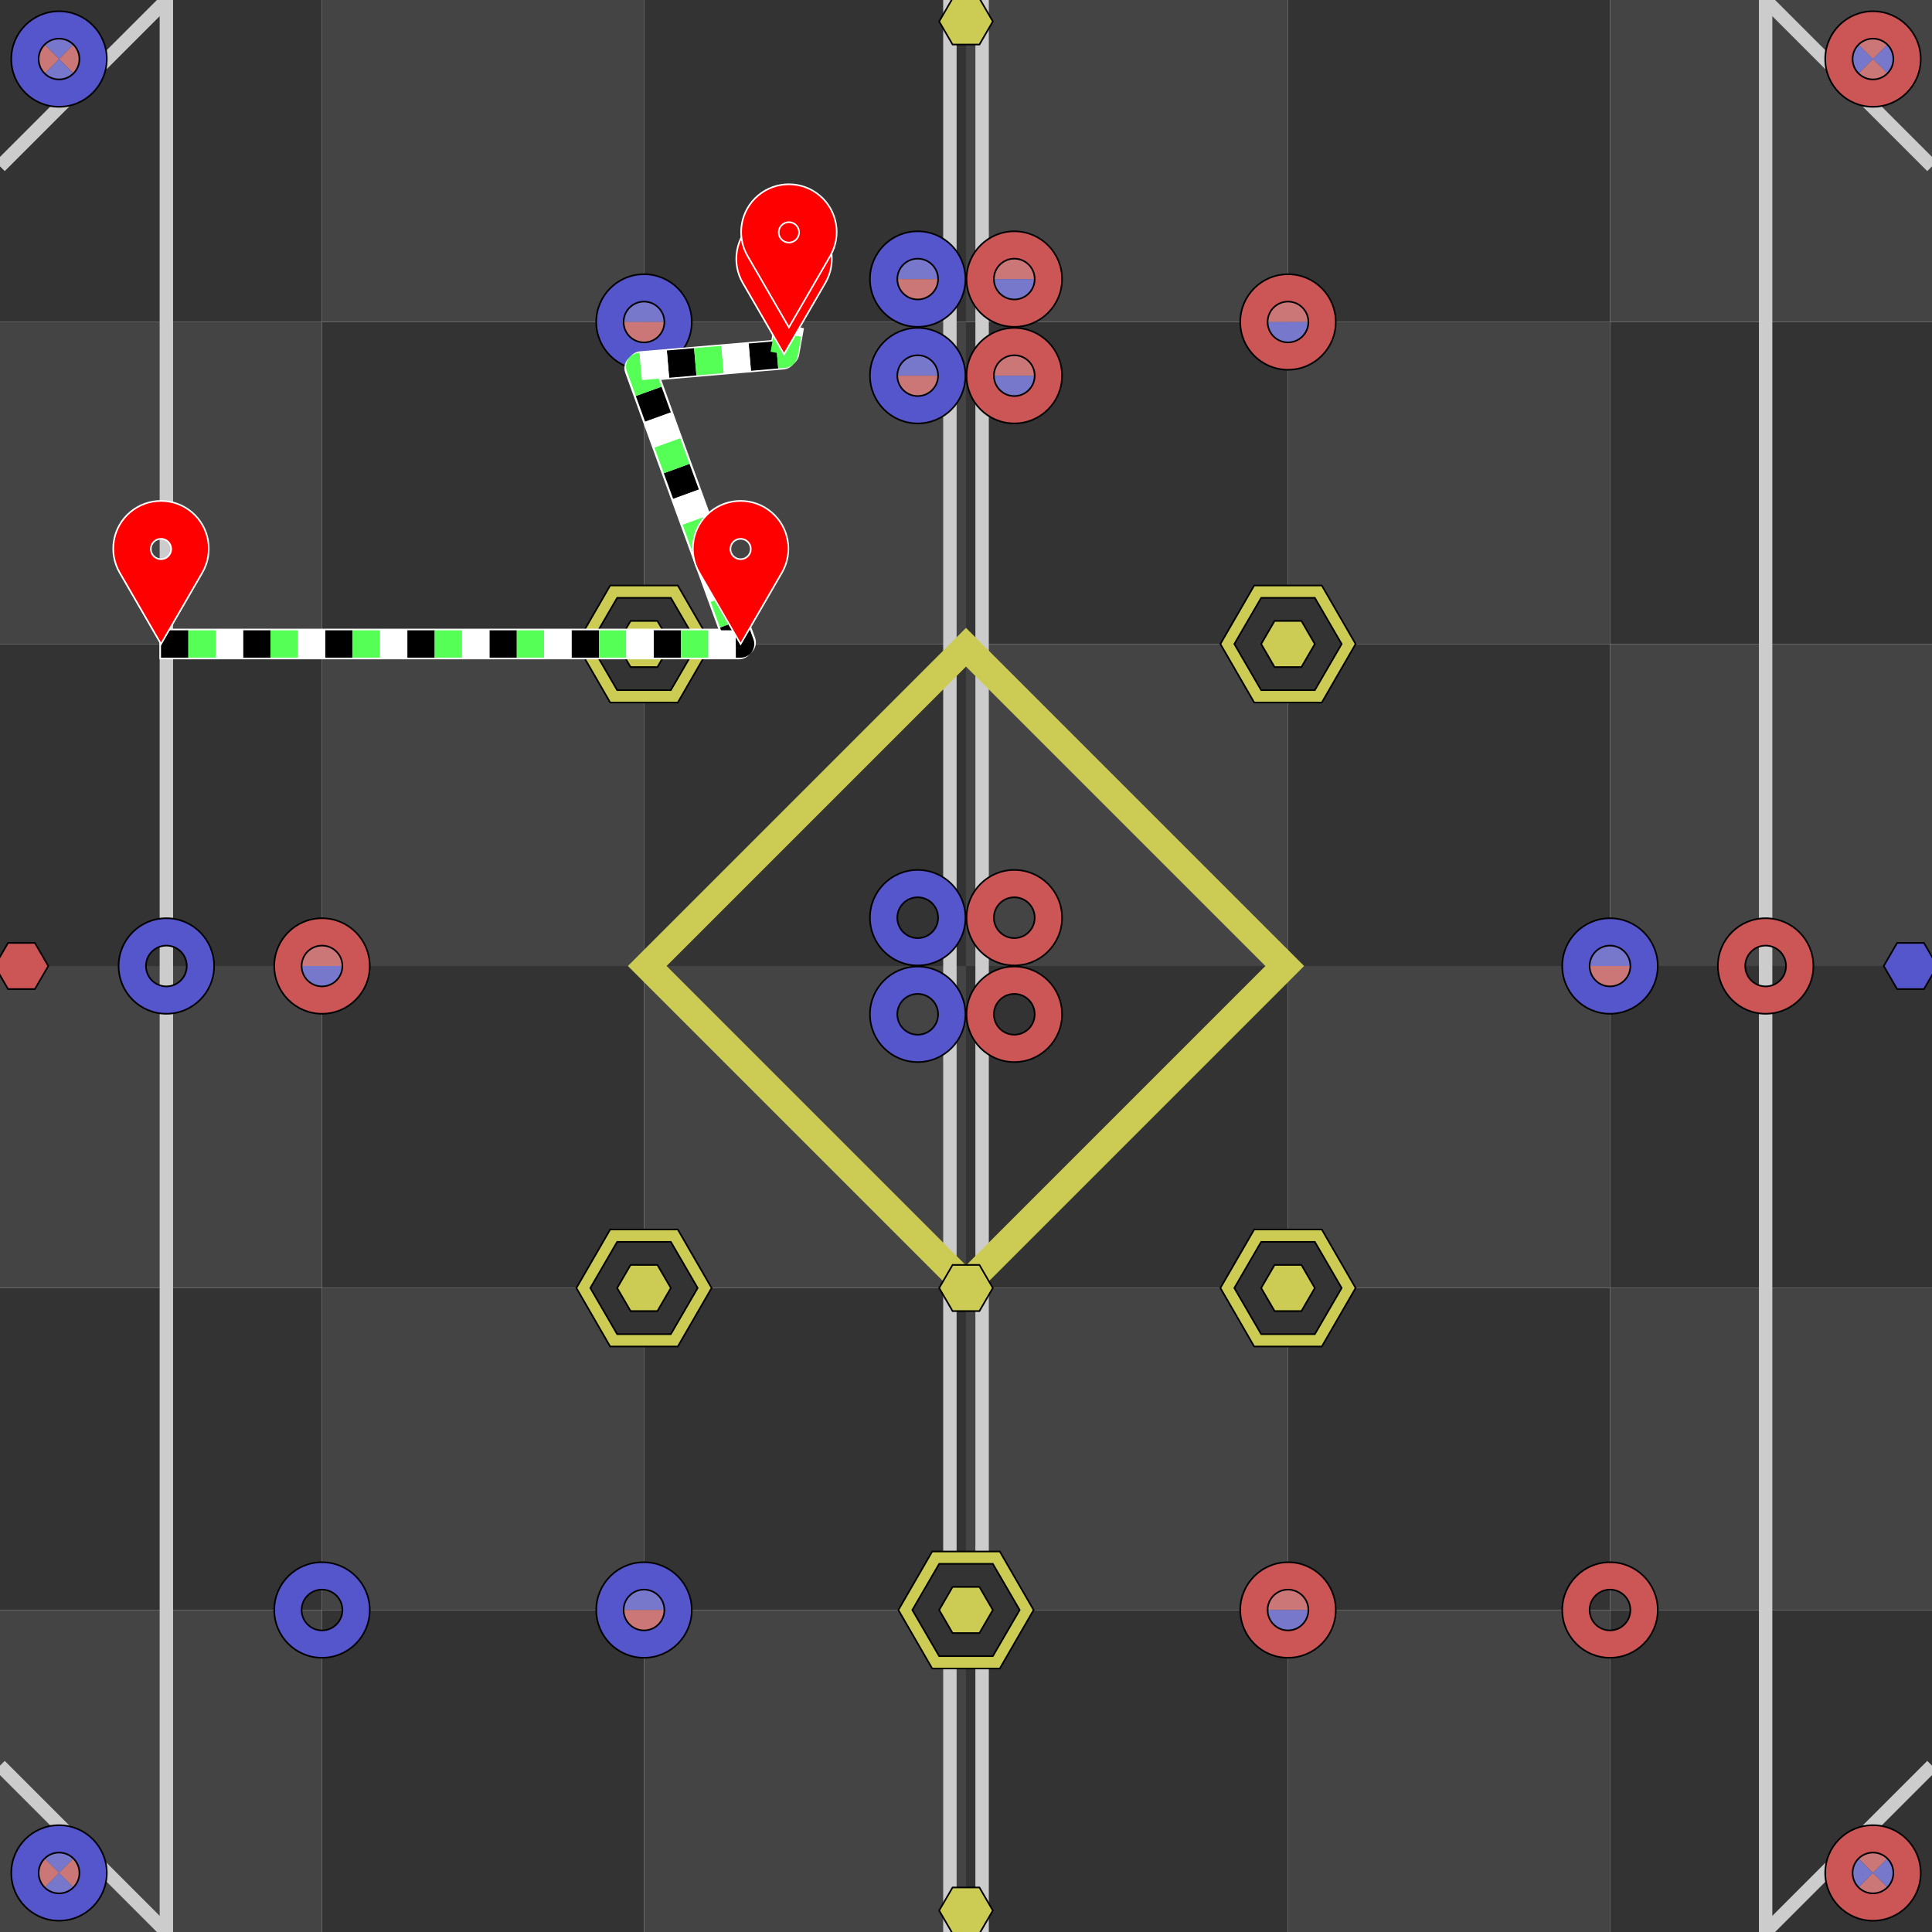
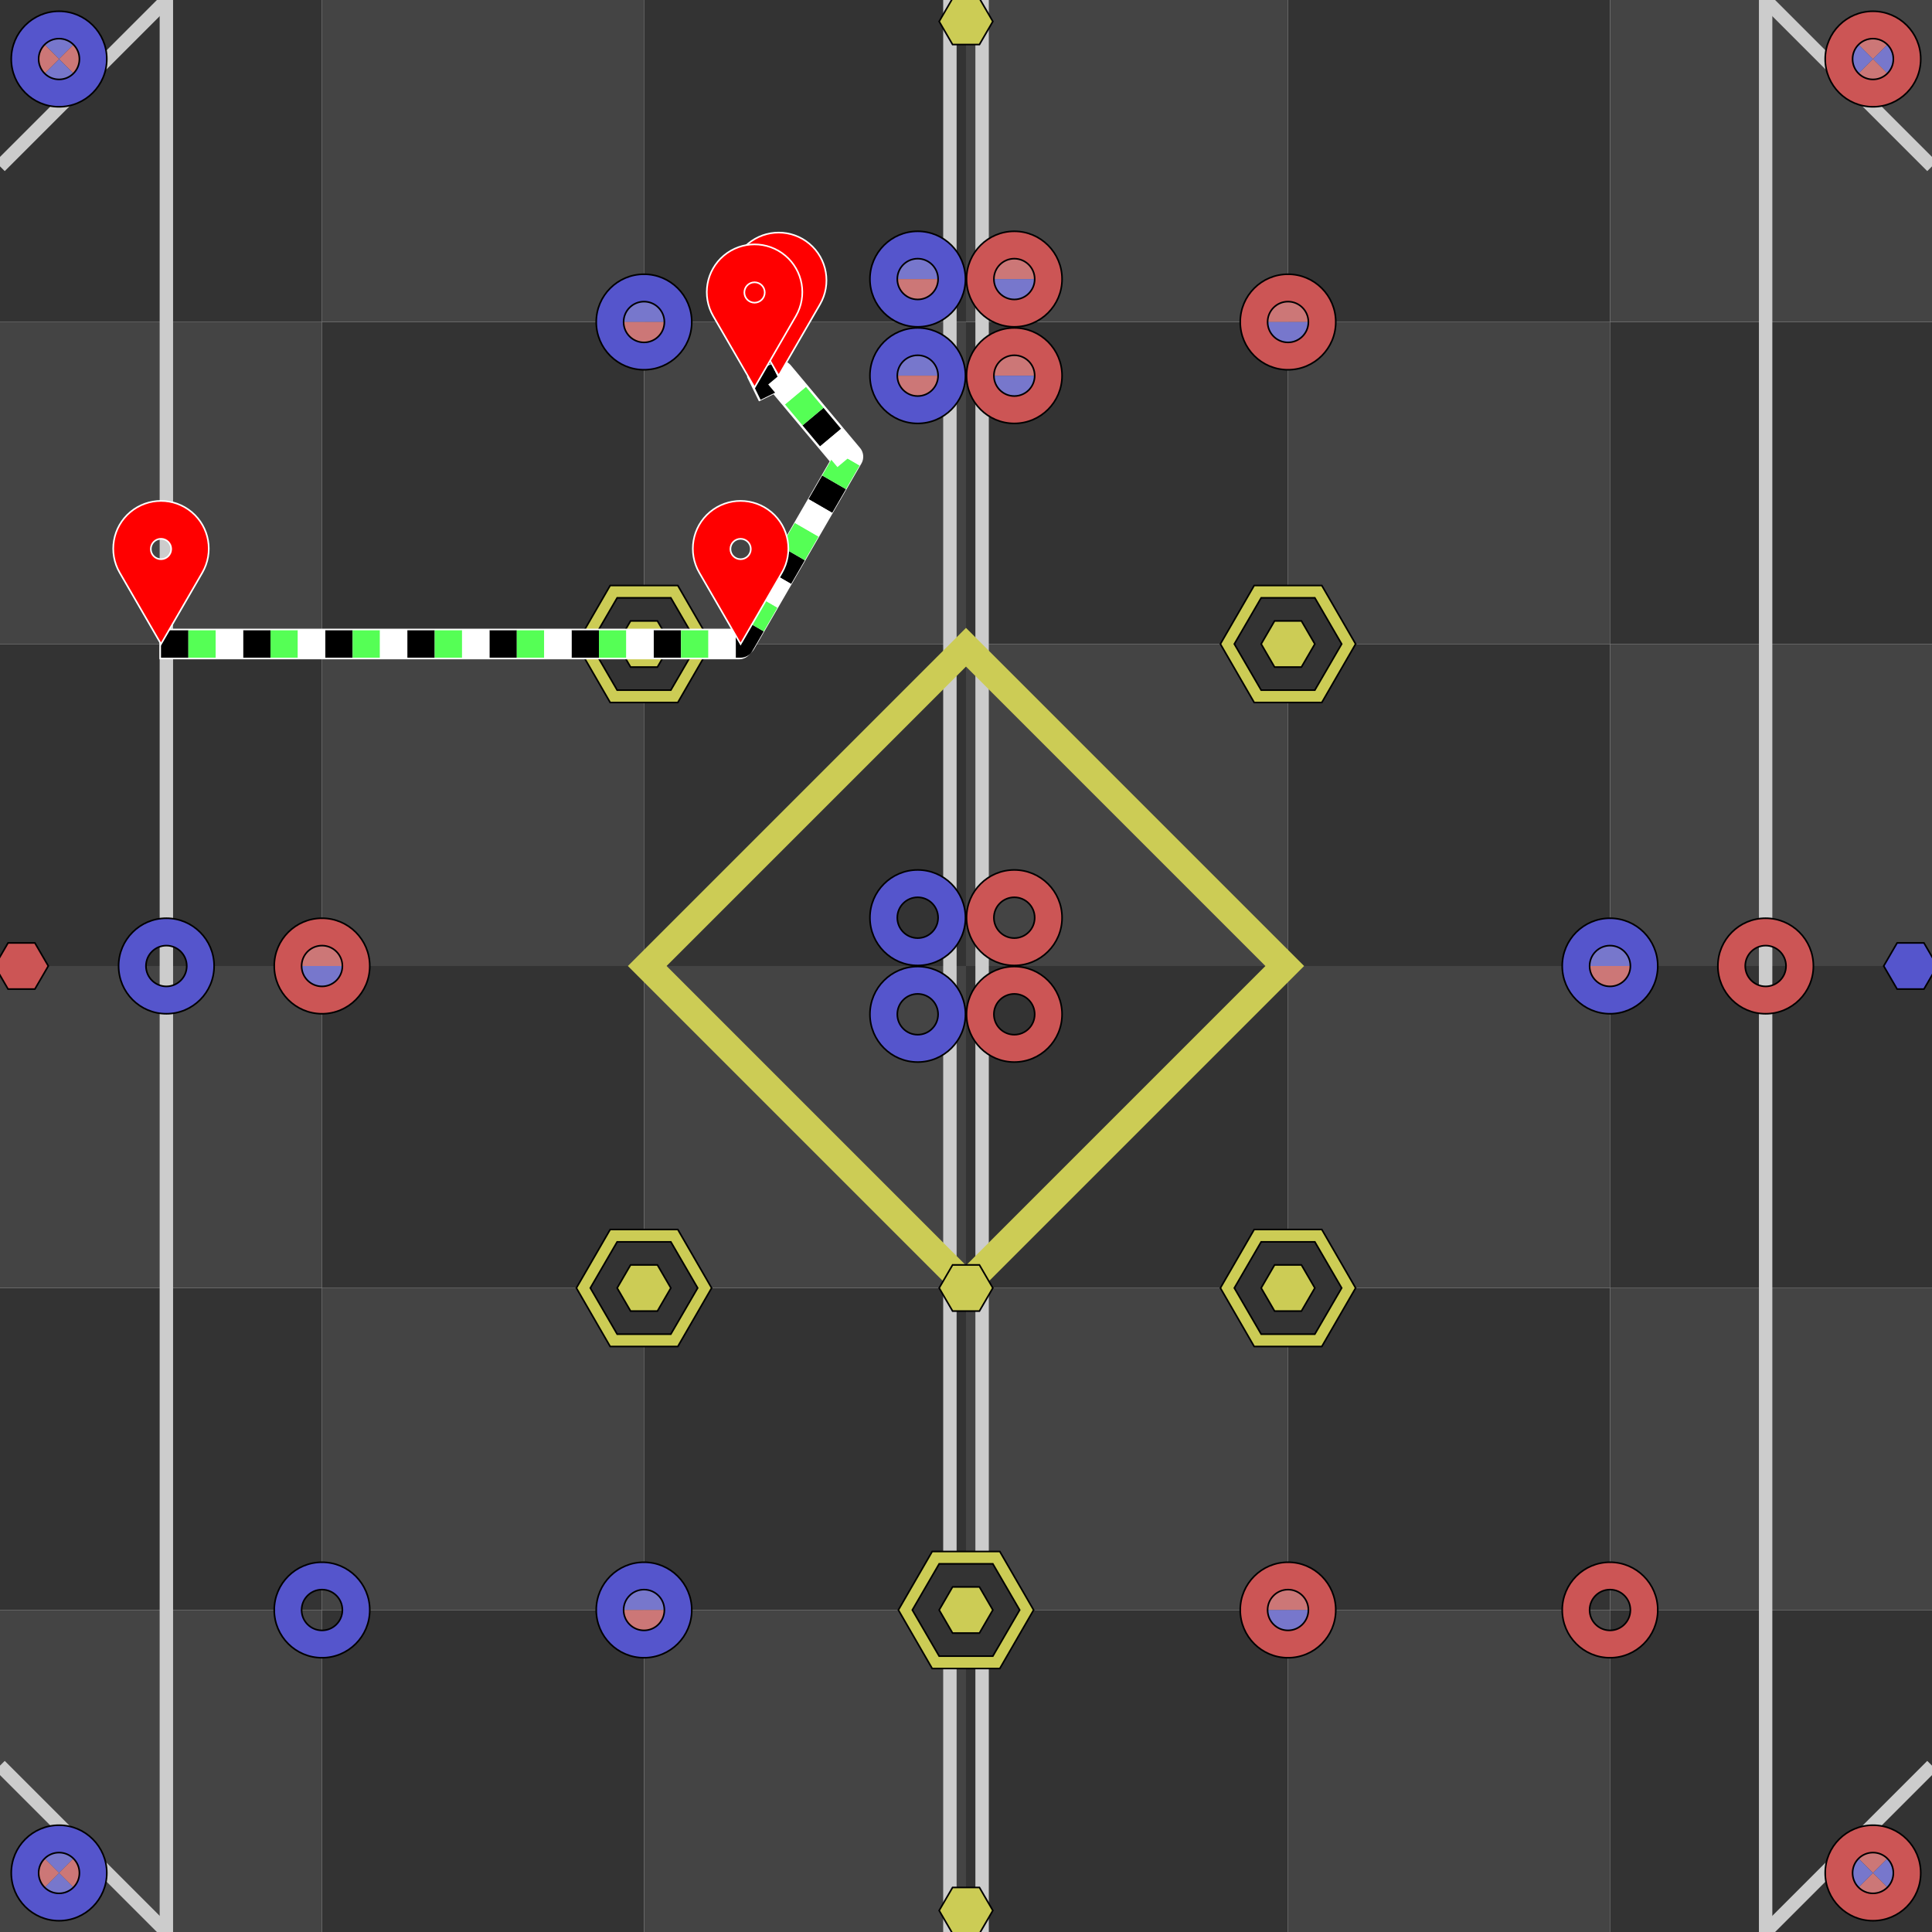
<svg xmlns="http://www.w3.org/2000/svg" version="1.1" width="600" height="600" viewBox="-1800 -1800 3600 3600">
  <g transform="scale(1, -1)">
    <rect x="-1800" y="-1800" width="600" height="600" fill="#444444" />
    <rect x="-1800" y="-1200" width="600" height="600" fill="#333333" />
    <rect x="-1800" y="-600" width="600" height="600" fill="#444444" />
    <rect x="-1800" y="0" width="600" height="600" fill="#333333" />
    <rect x="-1800" y="600" width="600" height="600" fill="#444444" />
    <rect x="-1800" y="1200" width="600" height="600" fill="#333333" />
    <rect x="-1200" y="-1800" width="600" height="600" fill="#333333" />
    <rect x="-1200" y="-1200" width="600" height="600" fill="#444444" />
    <rect x="-1200" y="-600" width="600" height="600" fill="#333333" />
    <rect x="-1200" y="0" width="600" height="600" fill="#444444" />
    <rect x="-1200" y="600" width="600" height="600" fill="#333333" />
    <rect x="-1200" y="1200" width="600" height="600" fill="#444444" />
    <rect x="-600" y="-1800" width="600" height="600" fill="#444444" />
    <rect x="-600" y="-1200" width="600" height="600" fill="#333333" />
    <rect x="-600" y="-600" width="600" height="600" fill="#444444" />
    <rect x="-600" y="0" width="600" height="600" fill="#333333" />
    <rect x="-600" y="600" width="600" height="600" fill="#444444" />
    <rect x="-600" y="1200" width="600" height="600" fill="#333333" />
    <rect x="0" y="-1800" width="600" height="600" fill="#333333" />
    <rect x="0" y="-1200" width="600" height="600" fill="#444444" />
    <rect x="0" y="-600" width="600" height="600" fill="#333333" />
    <rect x="0" y="0" width="600" height="600" fill="#444444" />
    <rect x="0" y="600" width="600" height="600" fill="#333333" />
    <rect x="0" y="1200" width="600" height="600" fill="#444444" />
    <rect x="600" y="-1800" width="600" height="600" fill="#444444" />
    <rect x="600" y="-1200" width="600" height="600" fill="#333333" />
    <rect x="600" y="-600" width="600" height="600" fill="#444444" />
    <rect x="600" y="0" width="600" height="600" fill="#333333" />
    <rect x="600" y="600" width="600" height="600" fill="#444444" />
    <rect x="600" y="1200" width="600" height="600" fill="#333333" />
    <rect x="1200" y="-1800" width="600" height="600" fill="#333333" />
    <rect x="1200" y="-1200" width="600" height="600" fill="#444444" />
    <rect x="1200" y="-600" width="600" height="600" fill="#333333" />
    <rect x="1200" y="0" width="600" height="600" fill="#444444" />
    <rect x="1200" y="600" width="600" height="600" fill="#333333" />
    <rect x="1200" y="1200" width="600" height="600" fill="#444444" />
    <line x1="-1490" y1="-1800" x2="-1490" y2="1800" stroke="#cccccc" stroke-width="25" />
    <line x1="-30" y1="-1800" x2="-30" y2="1800" stroke="#cccccc" stroke-width="25" />
    <line x1="30" y1="-1800" x2="30" y2="1800" stroke="#cccccc" stroke-width="25" />
    <line x1="1490" y1="-1800" x2="1490" y2="1800" stroke="#cccccc" stroke-width="25" />
    <line x1="-1800" y1="-1490" x2="-1490" y2="-1800" stroke="#cccccc" stroke-width="25" />
    <line x1="1800" y1="-1490" x2="1490" y2="-1800" stroke="#cccccc" stroke-width="25" />
    <line x1="-1800" y1="1490" x2="-1490" y2="1800" stroke="#cccccc" stroke-width="25" />
    <line x1="1800" y1="1490" x2="1490" y2="1800" stroke="#cccccc" stroke-width="25" />
    <rect x="-420" y="-420" width="840" height="840" transform="rotate(45)" stroke="#cccc55" fill="none" stroke-width="51" />
    <polygon points="-1710,0 -1735,43 -1785,43 -1810,0 -1785,-43 -1735,-43" fill="#cc5555" stroke="#000000" stroke-width="3" />
    <polygon points="1810,0 1785,43 1735,43 1710,0 1735,-43 1785,-43" fill="#5555cc" stroke="#000000" stroke-width="3" />
    <polygon points="50,1760 25,1803 -25,1803 -50,1760 -25,1717 25,1717" fill="#cccc55" stroke="#000000" stroke-width="3" />
    <polygon points="50,-600 25,-557 -25,-557 -50,-600 -25,-643 25,-643" fill="#cccc55" stroke="#000000" stroke-width="3" />
    <polygon points="50,-1760 25,-1717 -25,-1717 -50,-1760 -25,-1803 25,-1803" fill="#cccc55" stroke="#000000" stroke-width="3" />
    <polygon points="-474,600 -537,709 -663,709 -726,600 -663,491 -537,491" fill="#cccc55" stroke="#000000" stroke-width="3" />
    <polygon points="-500,600 -550,686 -650,686 -700,600 -650,514 -550,514" fill="#333333" stroke="#000000" stroke-width="3" />
    <polygon points="-550,600 -575,643 -625,643 -650,600 -625,557 -575,557" fill="#cccc55" stroke="#000000" stroke-width="3" />
    <polygon points="726,600 663,709 537,709 474,600 537,491 663,491" fill="#cccc55" stroke="#000000" stroke-width="3" />
    <polygon points="700,600 650,686 550,686 500,600 550,514 650,514" fill="#333333" stroke="#000000" stroke-width="3" />
    <polygon points="650,600 625,643 575,643 550,600 575,557 625,557" fill="#cccc55" stroke="#000000" stroke-width="3" />
    <polygon points="-474,-600 -537,-491 -663,-491 -726,-600 -663,-709 -537,-709" fill="#cccc55" stroke="#000000" stroke-width="3" />
    <polygon points="-500,-600 -550,-514 -650,-514 -700,-600 -650,-686 -550,-686" fill="#333333" stroke="#000000" stroke-width="3" />
    <polygon points="-550,-600 -575,-557 -625,-557 -650,-600 -625,-643 -575,-643" fill="#cccc55" stroke="#000000" stroke-width="3" />
    <polygon points="726,-600 663,-491 537,-491 474,-600 537,-709 663,-709" fill="#cccc55" stroke="#000000" stroke-width="3" />
    <polygon points="700,-600 650,-514 550,-514 500,-600 550,-686 650,-686" fill="#333333" stroke="#000000" stroke-width="3" />
    <polygon points="650,-600 625,-557 575,-557 550,-600 575,-643 625,-643" fill="#cccc55" stroke="#000000" stroke-width="3" />
    <polygon points="126,-1200 63,-1091 -63,-1091 -126,-1200 -63,-1309 63,-1309" fill="#cccc55" stroke="#000000" stroke-width="3" />
    <polygon points="100,-1200 50,-1114 -50,-1114 -100,-1200 -50,-1286 50,-1286" fill="#333333" stroke="#000000" stroke-width="3" />
    <polygon points="50,-1200 25,-1157 -25,-1157 -50,-1200 -25,-1243 25,-1243" fill="#cccc55" stroke="#000000" stroke-width="3" />
    <path d="M 1690,1690 l -63,63 a 89,89 0 0,0 126,0 z" fill="#cc7777" />
    <path d="M 1690,1690 l 63,63 a 89,89 0 0,0 0,-126 z" fill="#7777cc" />
    <path d="M 1690,1690 l 63,-63 a 89,89 0 0,0 -126,0 z" fill="#cc7777" />
    <path d="M 1690,1690 l -63,-63 a 89,89 0 0,0 0,126 z" fill="#7777cc" />
    <path d="M 1601,1690 a 89 89 0 0 0 178 0 a 89 89 0 0 0 -178 0 z m 51 0 a 38 38 0 0 0 76 0 a 38 38 0 0 0 -76 0 z" fill="#cc5555" stroke="#000000" stroke-width="3" fill-rule="evenodd" />
    <path d="M 1690,-1690 l -63,63 a 89,89 0 0,0 126,0 z" fill="#cc7777" />
    <path d="M 1690,-1690 l 63,63 a 89,89 0 0,0 0,-126 z" fill="#7777cc" />
    <path d="M 1690,-1690 l 63,-63 a 89,89 0 0,0 -126,0 z" fill="#cc7777" />
    <path d="M 1690,-1690 l -63,-63 a 89,89 0 0,0 0,126 z" fill="#7777cc" />
    <path d="M 1601,-1690 a 89 89 0 0 0 178 0 a 89 89 0 0 0 -178 0 z m 51 0 a 38 38 0 0 0 76 0 a 38 38 0 0 0 -76 0 z" fill="#cc5555" stroke="#000000" stroke-width="3" fill-rule="evenodd" />
    <path d="M -1690,1690 l -63,63 a 89,89 0 0,0 126,0 z" fill="#7777cc" />
    <path d="M -1690,1690 l 63,63 a 89,89 0 0,0 0,-126 z" fill="#cc7777" />
    <path d="M -1690,1690 l 63,-63 a 89,89 0 0,0 -126,0 z" fill="#7777cc" />
    <path d="M -1690,1690 l -63,-63 a 89,89 0 0,0 0,126 z" fill="#cc7777" />
    <path d="M -1779,1690 a 89 89 0 0 0 178 0 a 89 89 0 0 0 -178 0 z m 51 0 a 38 38 0 0 0 76 0 a 38 38 0 0 0 -76 0 z" fill="#5555cc" stroke="#000000" stroke-width="3" fill-rule="evenodd" />
    <path d="M -1690,-1690 l -63,63 a 89,89 0 0,0 126,0 z" fill="#7777cc" />
    <path d="M -1690,-1690 l 63,63 a 89,89 0 0,0 0,-126 z" fill="#cc7777" />
    <path d="M -1690,-1690 l 63,-63 a 89,89 0 0,0 -126,0 z" fill="#7777cc" />
    <path d="M -1690,-1690 l -63,-63 a 89,89 0 0,0 0,126 z" fill="#cc7777" />
    <path d="M -1779,-1690 a 89 89 0 0 0 178 0 a 89 89 0 0 0 -178 0 z m 51 0 a 38 38 0 0 0 76 0 a 38 38 0 0 0 -76 0 z" fill="#5555cc" stroke="#000000" stroke-width="3" fill-rule="evenodd" />
    <path d="M 1,1280 a 89,89 0 1,0 178,0" fill="#cc7777" />
    <path d="M 1,1280 a 89,89 0 1,1 178,0" fill="#7777cc" />
    <path d="M 1,1280 a 89 89 0 0 0 178 0 a 89 89 0 0 0 -178 0 z m 51 0 a 38 38 0 0 0 76 0 a 38 38 0 0 0 -76 0 z" fill="#cc5555" stroke="#000000" stroke-width="3" fill-rule="evenodd" />
    <path d="M 511,1200 a 89,89 0 1,0 178,0" fill="#cc7777" />
    <path d="M 511,1200 a 89,89 0 1,1 178,0" fill="#7777cc" />
    <path d="M 511,1200 a 89 89 0 0 0 178 0 a 89 89 0 0 0 -178 0 z m 51 0 a 38 38 0 0 0 76 0 a 38 38 0 0 0 -76 0 z" fill="#cc5555" stroke="#000000" stroke-width="3" fill-rule="evenodd" />
    <path d="M 1,1100 a 89,89 0 1,0 178,0" fill="#cc7777" />
    <path d="M 1,1100 a 89,89 0 1,1 178,0" fill="#7777cc" />
    <path d="M 1,1100 a 89 89 0 0 0 178 0 a 89 89 0 0 0 -178 0 z m 51 0 a 38 38 0 0 0 76 0 a 38 38 0 0 0 -76 0 z" fill="#cc5555" stroke="#000000" stroke-width="3" fill-rule="evenodd" />
    <path d="M -1289,0 a 89,89 0 1,0 178,0" fill="#cc7777" />
    <path d="M -1289,0 a 89,89 0 1,1 178,0" fill="#7777cc" />
    <path d="M -1289,0 a 89 89 0 0 0 178 0 a 89 89 0 0 0 -178 0 z m 51 0 a 38 38 0 0 0 76 0 a 38 38 0 0 0 -76 0 z" fill="#cc5555" stroke="#000000" stroke-width="3" fill-rule="evenodd" />
    <path d="M 511,-1200 a 89,89 0 1,0 178,0" fill="#cc7777" />
    <path d="M 511,-1200 a 89,89 0 1,1 178,0" fill="#7777cc" />
    <path d="M 511,-1200 a 89 89 0 0 0 178 0 a 89 89 0 0 0 -178 0 z m 51 0 a 38 38 0 0 0 76 0 a 38 38 0 0 0 -76 0 z" fill="#cc5555" stroke="#000000" stroke-width="3" fill-rule="evenodd" />
    <path d="M -179,1280 a 89,89 0 1,0 178,0" fill="#7777cc" />
    <path d="M -179,1280 a 89,89 0 1,1 178,0" fill="#cc7777" />
    <path d="M -179,1280 a 89 89 0 0 0 178 0 a 89 89 0 0 0 -178 0 z m 51 0 a 38 38 0 0 0 76 0 a 38 38 0 0 0 -76 0 z" fill="#5555cc" stroke="#000000" stroke-width="3" fill-rule="evenodd" />
    <path d="M -689,1200 a 89,89 0 1,0 178,0" fill="#7777cc" />
    <path d="M -689,1200 a 89,89 0 1,1 178,0" fill="#cc7777" />
    <path d="M -689,1200 a 89 89 0 0 0 178 0 a 89 89 0 0 0 -178 0 z m 51 0 a 38 38 0 0 0 76 0 a 38 38 0 0 0 -76 0 z" fill="#5555cc" stroke="#000000" stroke-width="3" fill-rule="evenodd" />
    <path d="M -179,1100 a 89,89 0 1,0 178,0" fill="#7777cc" />
    <path d="M -179,1100 a 89,89 0 1,1 178,0" fill="#cc7777" />
    <path d="M -179,1100 a 89 89 0 0 0 178 0 a 89 89 0 0 0 -178 0 z m 51 0 a 38 38 0 0 0 76 0 a 38 38 0 0 0 -76 0 z" fill="#5555cc" stroke="#000000" stroke-width="3" fill-rule="evenodd" />
    <path d="M 1111,0 a 89,89 0 1,0 178,0" fill="#7777cc" />
    <path d="M 1111,0 a 89,89 0 1,1 178,0" fill="#cc7777" />
    <path d="M 1111,0 a 89 89 0 0 0 178 0 a 89 89 0 0 0 -178 0 z m 51 0 a 38 38 0 0 0 76 0 a 38 38 0 0 0 -76 0 z" fill="#5555cc" stroke="#000000" stroke-width="3" fill-rule="evenodd" />
    <path d="M -689,-1200 a 89,89 0 1,0 178,0" fill="#7777cc" />
    <path d="M -689,-1200 a 89,89 0 1,1 178,0" fill="#cc7777" />
    <path d="M -689,-1200 a 89 89 0 0 0 178 0 a 89 89 0 0 0 -178 0 z m 51 0 a 38 38 0 0 0 76 0 a 38 38 0 0 0 -76 0 z" fill="#5555cc" stroke="#000000" stroke-width="3" fill-rule="evenodd" />
    <path d="M 1,90 a 89 89 0 0 0 178 0 a 89 89 0 0 0 -178 0 z m 51 0 a 38 38 0 0 0 76 0 a 38 38 0 0 0 -76 0 z" fill="#cc5555" stroke="#000000" stroke-width="3" fill-rule="evenodd" />
    <path d="M 1401,0 a 89 89 0 0 0 178 0 a 89 89 0 0 0 -178 0 z m 51 0 a 38 38 0 0 0 76 0 a 38 38 0 0 0 -76 0 z" fill="#cc5555" stroke="#000000" stroke-width="3" fill-rule="evenodd" />
    <path d="M 1,-90 a 89 89 0 0 0 178 0 a 89 89 0 0 0 -178 0 z m 51 0 a 38 38 0 0 0 76 0 a 38 38 0 0 0 -76 0 z" fill="#cc5555" stroke="#000000" stroke-width="3" fill-rule="evenodd" />
    <path d="M 1111,-1200 a 89 89 0 0 0 178 0 a 89 89 0 0 0 -178 0 z m 51 0 a 38 38 0 0 0 76 0 a 38 38 0 0 0 -76 0 z" fill="#cc5555" stroke="#000000" stroke-width="3" fill-rule="evenodd" />
    <path d="M -179,90 a 89 89 0 0 0 178 0 a 89 89 0 0 0 -178 0 z m 51 0 a 38 38 0 0 0 76 0 a 38 38 0 0 0 -76 0 z" fill="#5555cc" stroke="#000000" stroke-width="3" fill-rule="evenodd" />
    <path d="M -1579,0 a 89 89 0 0 0 178 0 a 89 89 0 0 0 -178 0 z m 51 0 a 38 38 0 0 0 76 0 a 38 38 0 0 0 -76 0 z" fill="#5555cc" stroke="#000000" stroke-width="3" fill-rule="evenodd" />
    <path d="M -179,-90 a 89 89 0 0 0 178 0 a 89 89 0 0 0 -178 0 z m 51 0 a 38 38 0 0 0 76 0 a 38 38 0 0 0 -76 0 z" fill="#5555cc" stroke="#000000" stroke-width="3" fill-rule="evenodd" />
    <path d="M -1289,-1200 a 89 89 0 0 0 178 0 a 89 89 0 0 0 -178 0 z m 51 0 a 38 38 0 0 0 76 0 a 38 38 0 0 0 -76 0 z" fill="#5555cc" stroke="#000000" stroke-width="3" fill-rule="evenodd" />
-     <polyline points="-1497,603 -417,603 -554,979 -605,1120 -336,1143 -327,1193" fill="none" stroke="#ffffff" stroke-width="51" stroke-linejoin="round" />
-     <polyline points="-1503,597 -423,597 -560,973 -611,1114 -342,1137 -333,1187" fill="none" stroke="#ffffff" stroke-width="51" stroke-linejoin="round" />
-     <polyline points="-1500,600 -420,600 -557,976 -608,1117 -339,1140 -330,1190" fill="none" stroke="#000000" stroke-width="51" stroke-dasharray="51,102" stroke-linejoin="round" />
-     <polyline points="-1500,600 -420,600 -557,976 -608,1117 -339,1140 -330,1190" fill="none" stroke="#55ff55" stroke-width="51" stroke-dasharray="51,102" stroke-dashoffset="102" stroke-linejoin="round" />
-     <polyline points="-1500,600 -420,600 -557,976 -608,1117 -339,1140 -330,1190" fill="none" stroke="#ffffff" stroke-width="51" stroke-dasharray="51,102" stroke-dashoffset="51" stroke-linejoin="round" />
+     <polyline points="-1497,603 -417,603 -217,949 -346,1103 -391,1081" fill="none" stroke="#ffffff" stroke-width="51" stroke-linejoin="round" />
+     <polyline points="-1503,597 -423,597 -223,943 -352,1097 -397,1075" fill="none" stroke="#ffffff" stroke-width="51" stroke-linejoin="round" />
+     <polyline points="-1500,600 -420,600 -220,946 -349,1100 -394,1078" fill="none" stroke="#000000" stroke-width="51" stroke-dasharray="51,102" stroke-linejoin="round" />
+     <polyline points="-1500,600 -420,600 -220,946 -349,1100 -394,1078" fill="none" stroke="#55ff55" stroke-width="51" stroke-dasharray="51,102" stroke-dashoffset="102" stroke-linejoin="round" />
+     <polyline points="-1500,600 -420,600 -220,946 -349,1100 -394,1078" fill="none" stroke="#ffffff" stroke-width="51" stroke-dasharray="51,102" stroke-dashoffset="51" stroke-linejoin="round" />
    <path d="M -1500,600 l -77 133 a 89 89 0 1 0 154 0 z m -19 177 a 19 19 0 0 0 38 0 a 19 19 0 0 0 -38 0 z" fill="#ff0000" stroke="#ffffff" stroke-width="3" fill-rule="evenodd" />
    <path d="M -420,600 l -77 133 a 89 89 0 1 0 154 0 z m -19 177 a 19 19 0 0 0 38 0 a 19 19 0 0 0 -38 0 z" fill="#ff0000" stroke="#ffffff" stroke-width="3" fill-rule="evenodd" />
-     <path d="M -339,1140 l -77 133 a 89 89 0 1 0 154 0 z m -19 177 a 19 19 0 0 0 38 0 a 19 19 0 0 0 -38 0 z" fill="#ff0000" stroke="#ffffff" stroke-width="3" fill-rule="evenodd" />
-     <path d="M -330,1190 l -77 133 a 89 89 0 1 0 154 0 z m -19 177 a 19 19 0 0 0 38 0 a 19 19 0 0 0 -38 0 z" fill="#ff0000" stroke="#ffffff" stroke-width="3" fill-rule="evenodd" />
+     <path d="M -349,1100 l -77 133 a 89 89 0 1 0 154 0 z m -19 177 a 19 19 0 0 0 38 0 a 19 19 0 0 0 -38 0 z" fill="#ff0000" stroke="#ffffff" stroke-width="3" fill-rule="evenodd" />
+     <path d="M -394,1078 l -77 133 a 89 89 0 1 0 154 0 z m -19 177 a 19 19 0 0 0 38 0 a 19 19 0 0 0 -38 0 z" fill="#ff0000" stroke="#ffffff" stroke-width="3" fill-rule="evenodd" />
  </g>
</svg>
